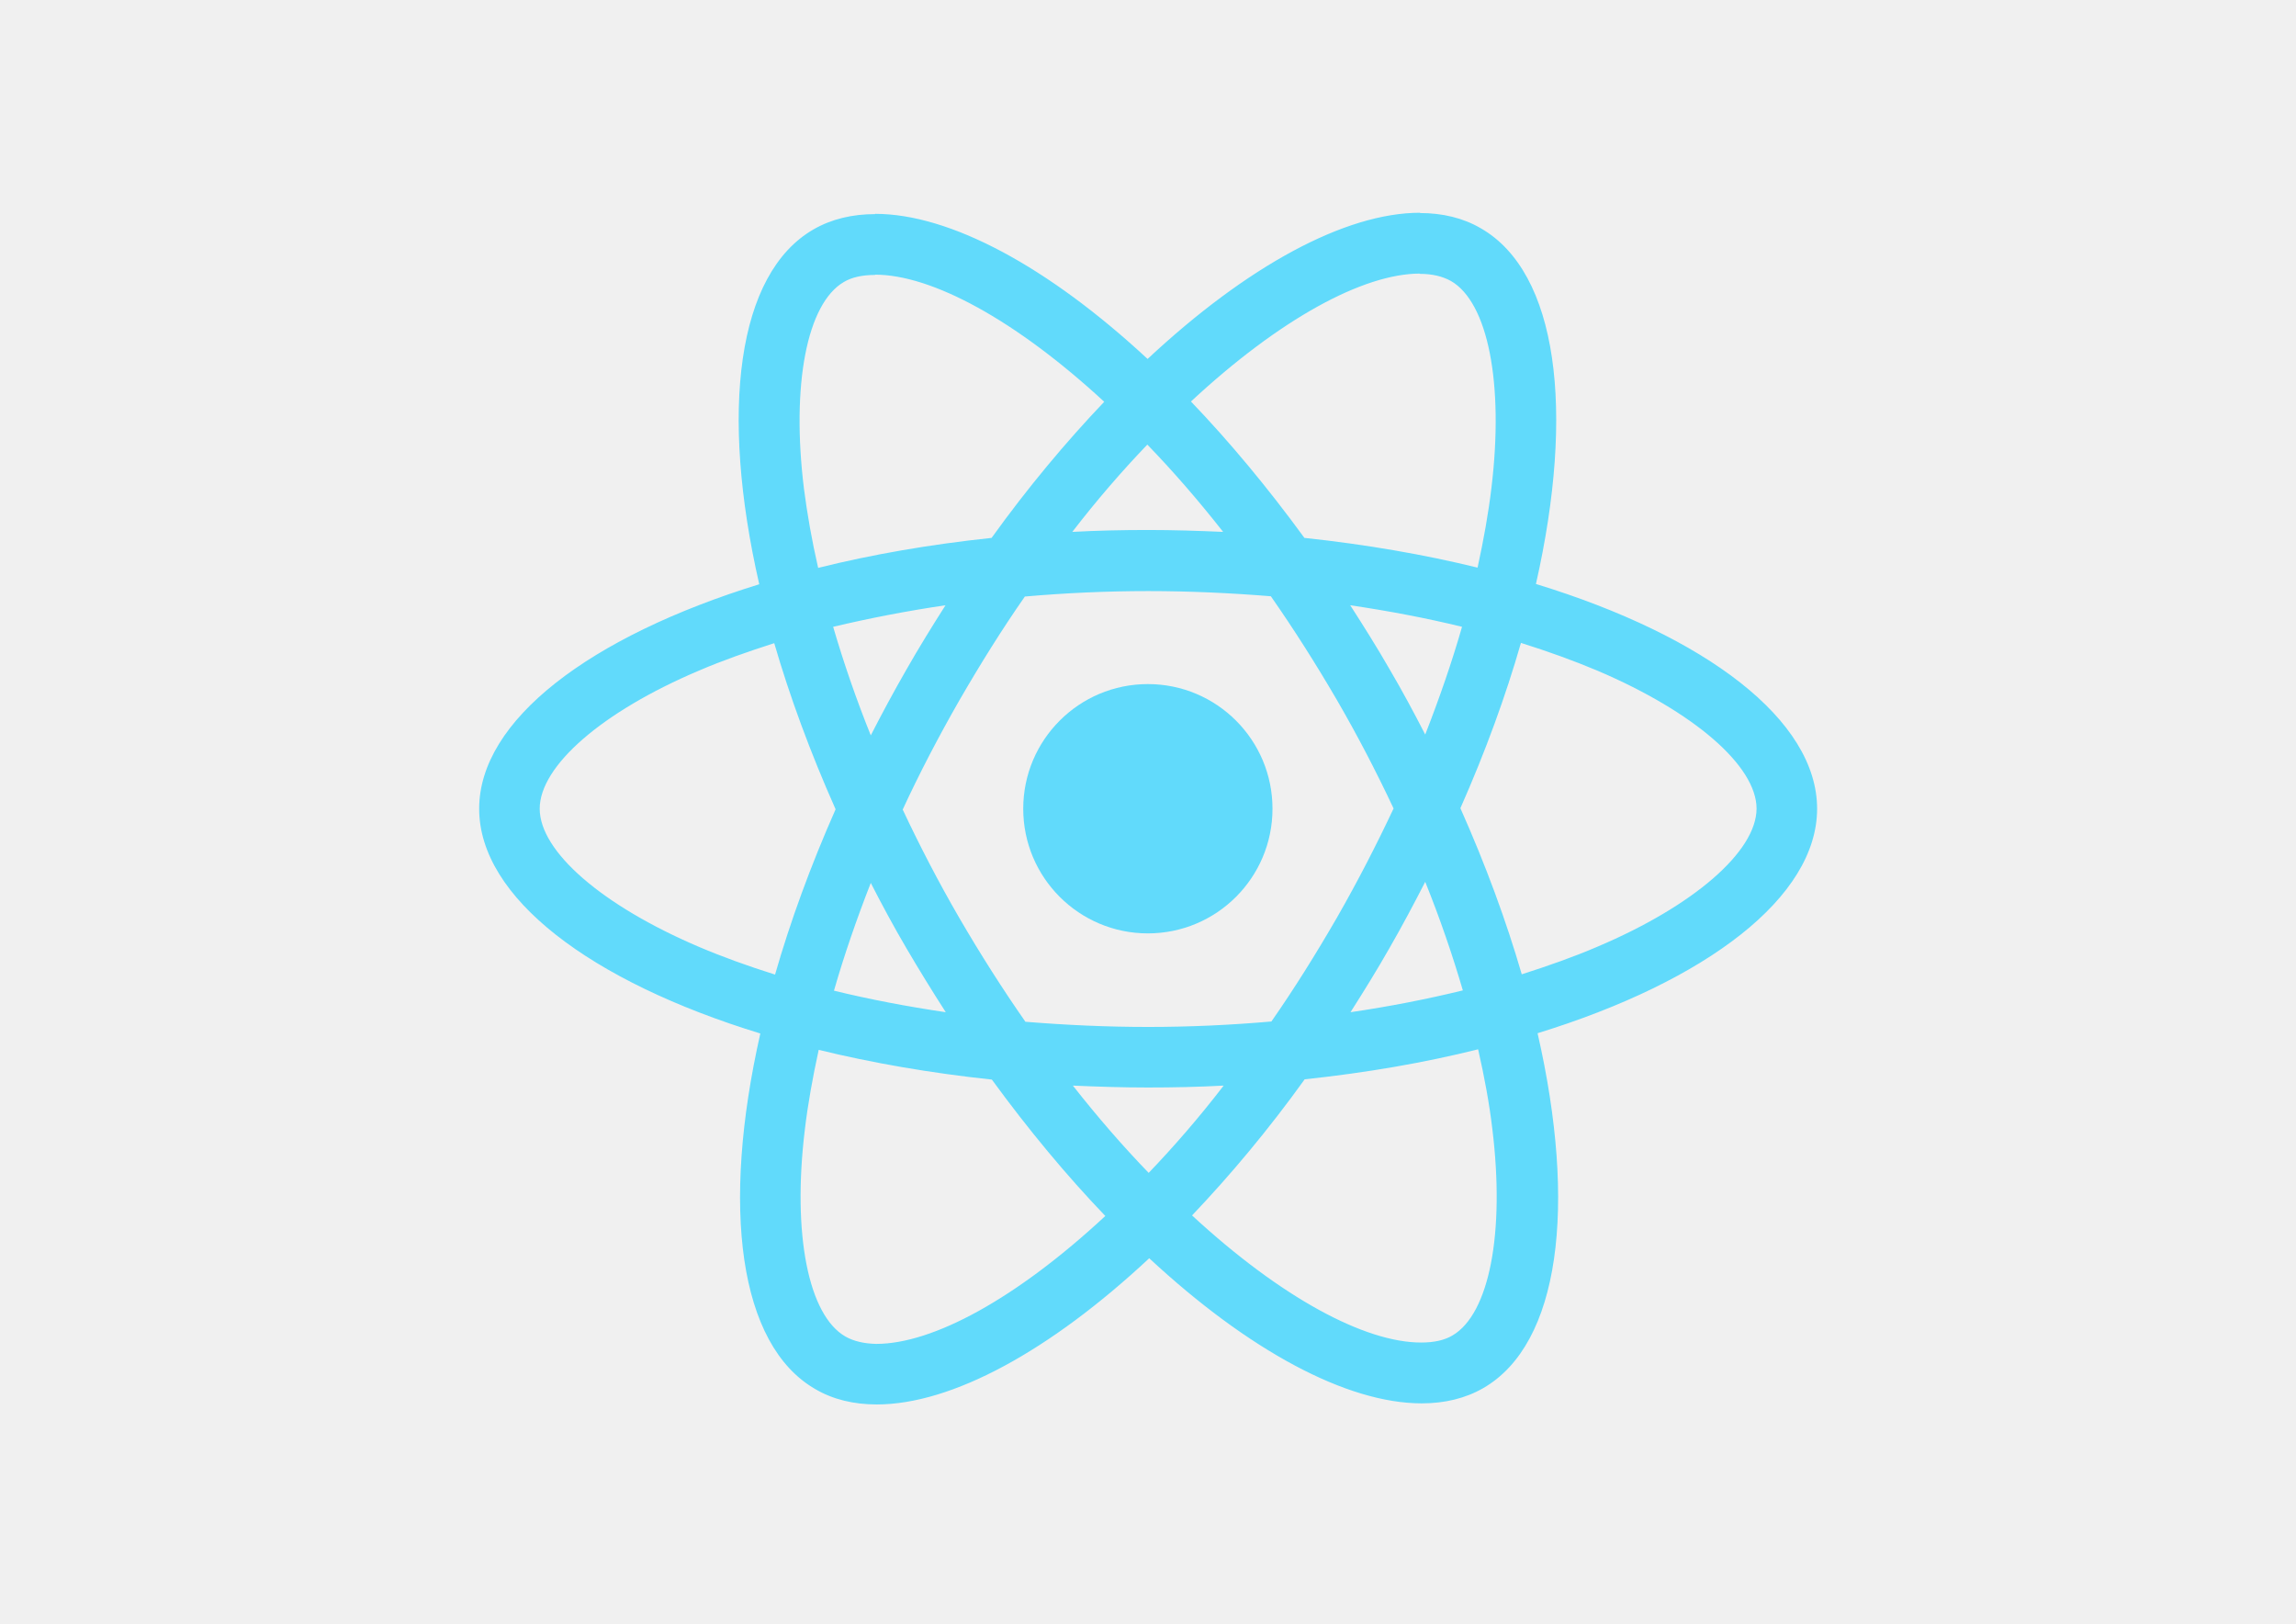
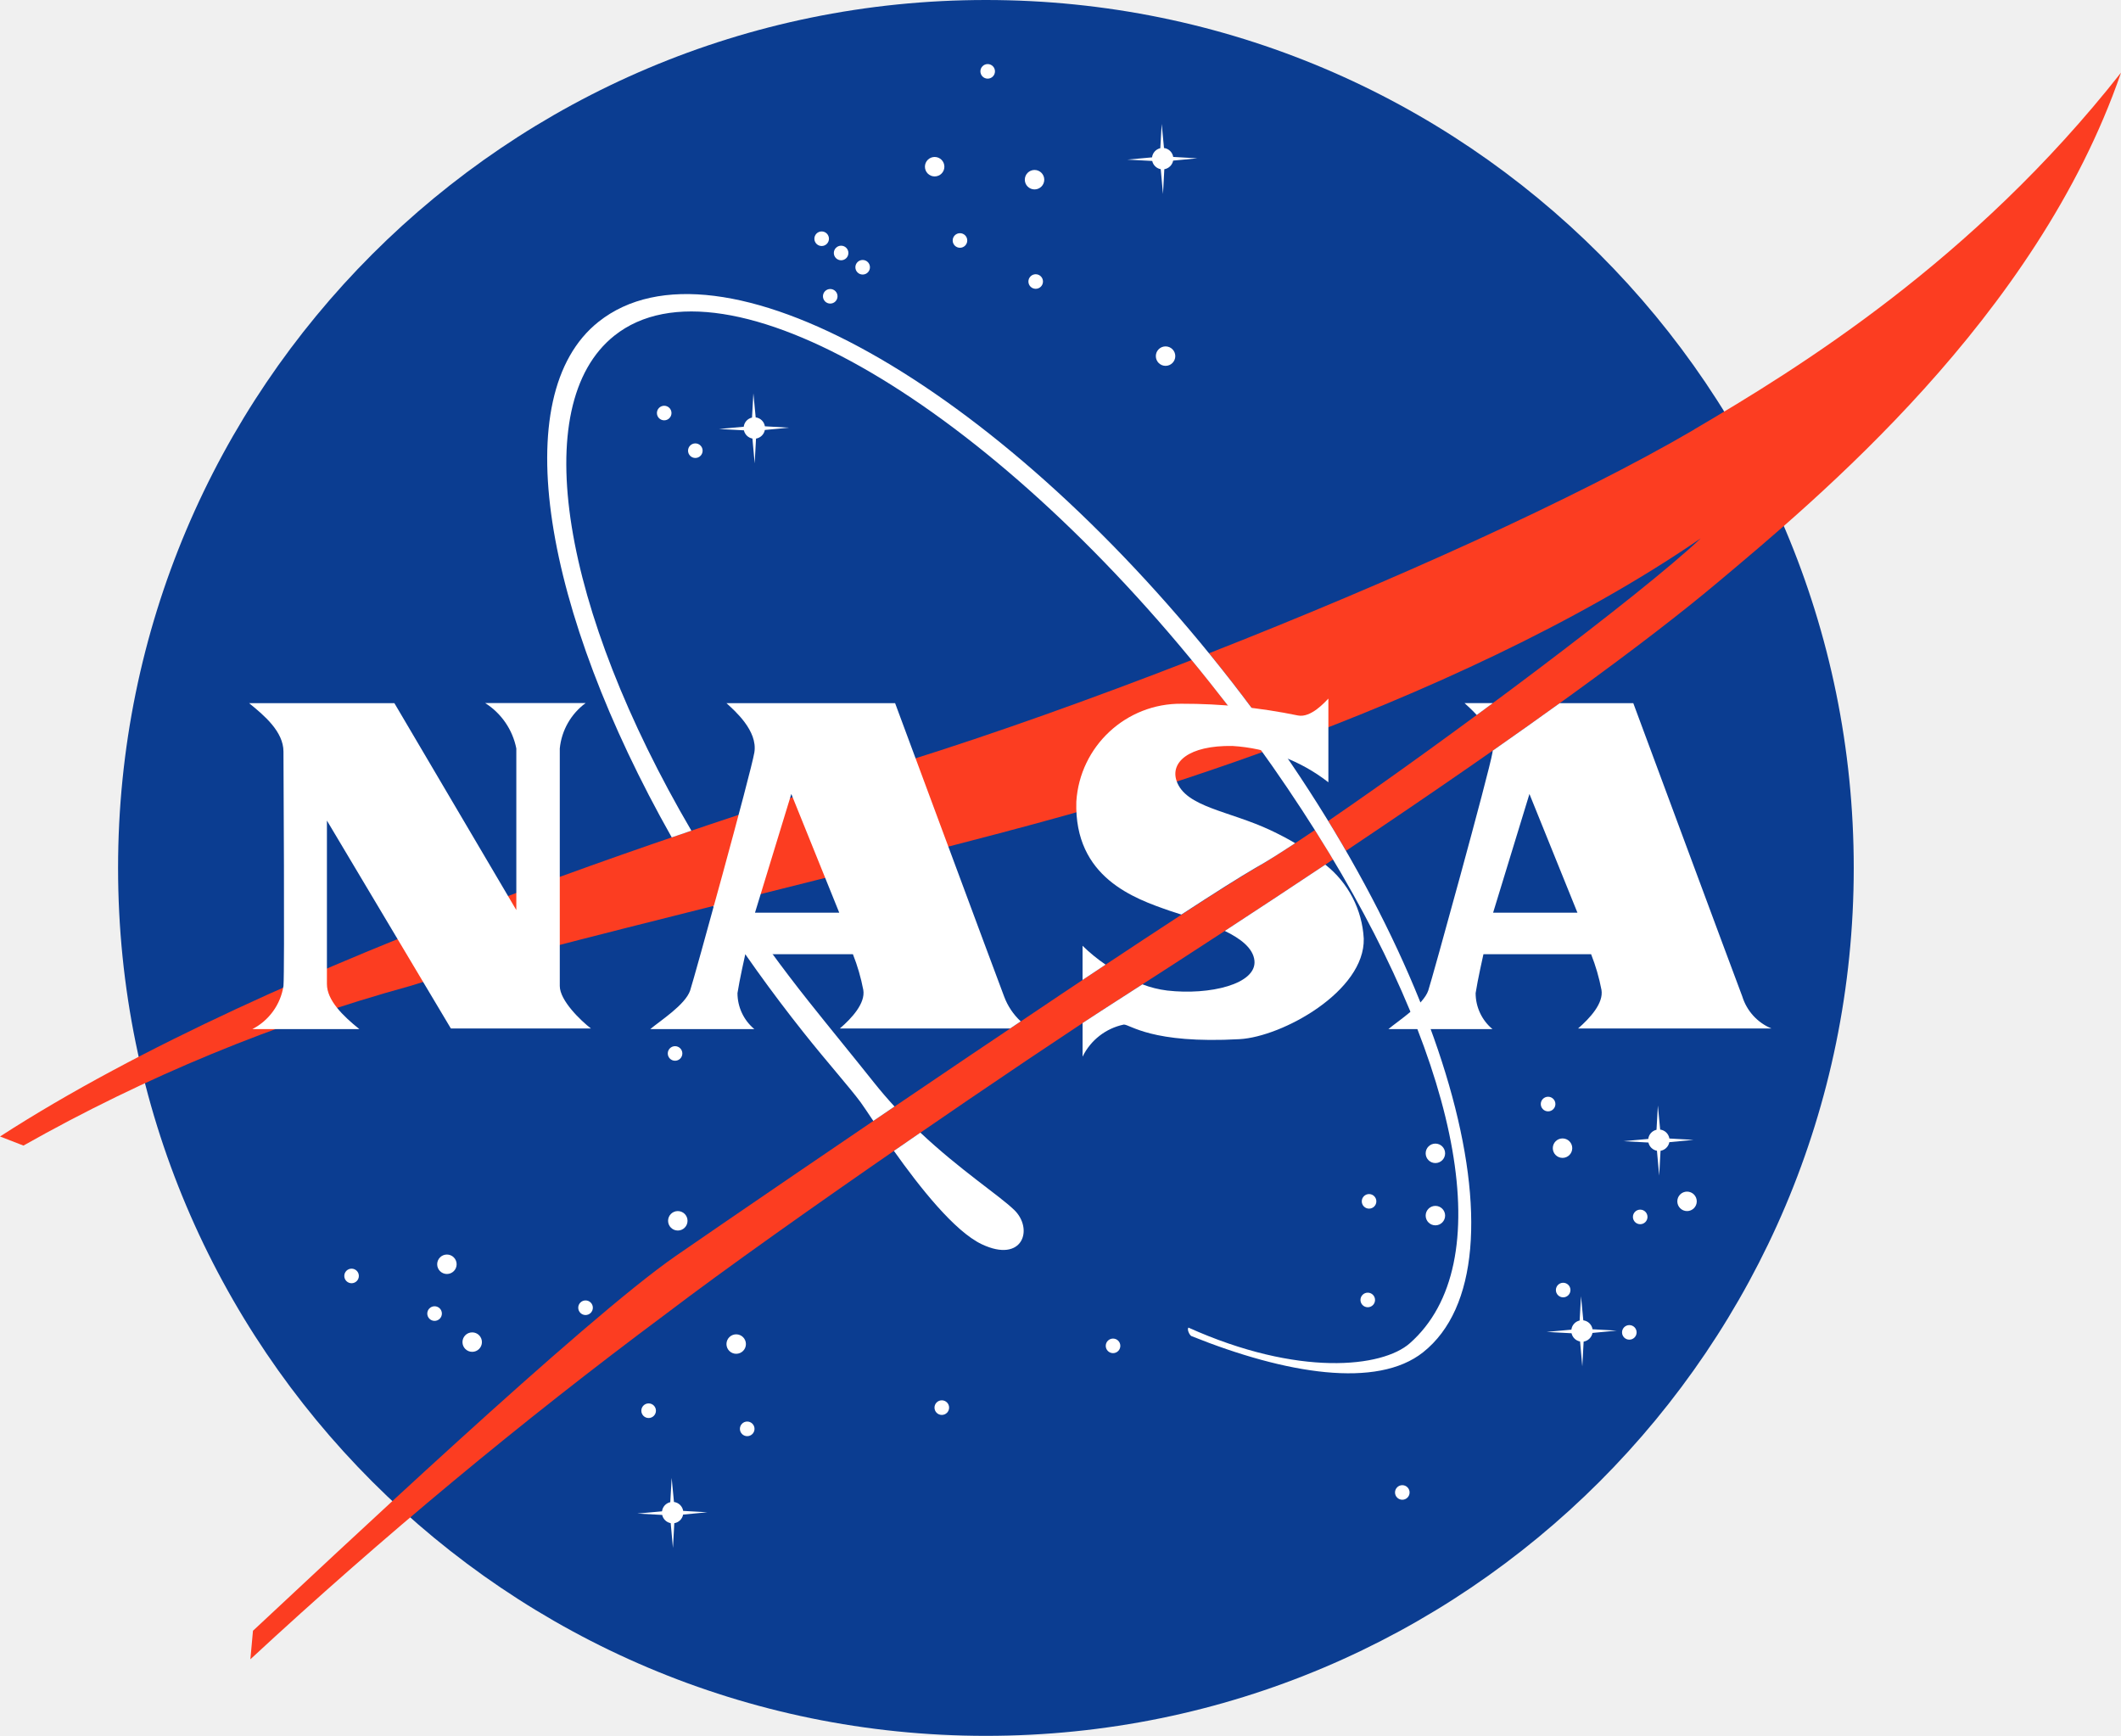
- <svg xmlns="http://www.w3.org/2000/svg" viewBox="0 0 841.9 595.3">
-   <g fill="#61DAFB">
-     <path d="M666.3 296.5c0-32.5-40.7-63.3-103.1-82.4 14.4-63.6 8-114.2-20.2-130.4-6.5-3.8-14.1-5.6-22.4-5.6v22.3c4.6 0 8.3.9 11.4 2.6 13.6 7.8 19.5 37.5 14.9 75.7-1.1 9.4-2.9 19.3-5.1 29.4-19.6-4.8-41-8.5-63.5-10.9-13.5-18.5-27.5-35.3-41.6-50 32.6-30.3 63.2-46.9 84-46.9V78c-27.5 0-63.5 19.6-99.9 53.6-36.4-33.8-72.4-53.2-99.9-53.2v22.3c20.7 0 51.4 16.5 84 46.6-14 14.7-28 31.4-41.3 49.9-22.6 2.4-44 6.1-63.6 11-2.3-10-4-19.7-5.2-29-4.7-38.2 1.1-67.9 14.6-75.8 3-1.8 6.9-2.6 11.5-2.6V78.5c-8.4 0-16 1.8-22.6 5.6-28.1 16.2-34.4 66.7-19.9 130.1-62.2 19.2-102.7 49.9-102.7 82.3 0 32.5 40.7 63.3 103.1 82.4-14.4 63.6-8 114.2 20.2 130.4 6.5 3.8 14.1 5.6 22.5 5.6 27.5 0 63.5-19.6 99.9-53.6 36.4 33.8 72.4 53.2 99.9 53.2 8.4 0 16-1.8 22.6-5.6 28.1-16.2 34.4-66.7 19.9-130.1 62-19.1 102.5-49.9 102.5-82.3zm-130.2-66.7c-3.7 12.9-8.3 26.2-13.5 39.5-4.1-8-8.4-16-13.1-24-4.6-8-9.5-15.8-14.4-23.4 14.2 2.1 27.9 4.7 41 7.9zm-45.8 106.5c-7.8 13.5-15.8 26.3-24.1 38.2-14.9 1.3-30 2-45.2 2-15.1 0-30.2-.7-45-1.9-8.3-11.9-16.4-24.6-24.2-38-7.6-13.1-14.5-26.4-20.8-39.8 6.2-13.4 13.2-26.8 20.7-39.9 7.8-13.5 15.8-26.3 24.1-38.2 14.9-1.3 30-2 45.2-2 15.1 0 30.2.7 45 1.9 8.3 11.9 16.4 24.6 24.2 38 7.6 13.1 14.5 26.4 20.8 39.8-6.3 13.4-13.2 26.8-20.7 39.9zm32.3-13c5.4 13.4 10 26.8 13.8 39.8-13.1 3.2-26.9 5.9-41.2 8 4.9-7.7 9.8-15.6 14.4-23.7 4.6-8 8.9-16.1 13-24.1zM421.2 430c-9.3-9.6-18.6-20.3-27.8-32 9 .4 18.2.7 27.5.7 9.4 0 18.7-.2 27.8-.7-9 11.7-18.3 22.4-27.5 32zm-74.4-58.9c-14.2-2.1-27.9-4.7-41-7.9 3.7-12.9 8.3-26.2 13.5-39.5 4.1 8 8.4 16 13.1 24 4.7 8 9.5 15.8 14.4 23.4zM420.7 163c9.3 9.6 18.6 20.3 27.8 32-9-.4-18.2-.7-27.5-.7-9.4 0-18.7.2-27.8.7 9-11.7 18.3-22.4 27.5-32zm-74 58.9c-4.9 7.7-9.8 15.6-14.4 23.7-4.6 8-8.9 16-13 24-5.4-13.4-10-26.8-13.8-39.8 13.1-3.1 26.9-5.8 41.2-7.9zm-90.5 125.2c-35.4-15.1-58.3-34.9-58.3-50.6 0-15.7 22.9-35.6 58.3-50.6 8.6-3.7 18-7 27.7-10.1 5.7 19.6 13.2 40 22.5 60.9-9.2 20.8-16.6 41.1-22.2 60.6-9.9-3.1-19.3-6.5-28-10.2zM310 490c-13.6-7.8-19.5-37.5-14.9-75.7 1.1-9.4 2.9-19.3 5.1-29.4 19.6 4.8 41 8.5 63.5 10.9 13.5 18.5 27.5 35.3 41.6 50-32.6 30.3-63.2 46.9-84 46.9-4.5-.1-8.3-1-11.3-2.7zm237.2-76.2c4.7 38.2-1.1 67.9-14.6 75.8-3 1.8-6.9 2.6-11.5 2.6-20.7 0-51.4-16.5-84-46.6 14-14.7 28-31.4 41.3-49.9 22.6-2.4 44-6.1 63.6-11 2.3 10.1 4.1 19.8 5.2 29.1zm38.5-66.7c-8.6 3.7-18 7-27.7 10.1-5.7-19.6-13.2-40-22.5-60.9 9.2-20.8 16.6-41.1 22.2-60.6 9.9 3.1 19.3 6.5 28.1 10.2 35.4 15.1 58.3 34.9 58.3 50.6-.1 15.7-23 35.6-58.4 50.6zM320.8 78.4z" />
-     <circle cx="420.9" cy="296.5" r="45.7" />
-     <path d="M520.5 78.1z" />
+ <svg xmlns="http://www.w3.org/2000/svg" width="108.592" height="88.864" viewBox="0 0 108.592 88.864">
+   <g id="NASA_logo" transform="translate(-4.448 -4.86)">
+     <circle id="Ellipse_1" data-name="Ellipse 1" cx="44.432" cy="44.432" r="44.432" transform="translate(10.493 4.86)" fill="#0b3d91" />
+     <g id="Group_1" data-name="Group 1" transform="translate(4.448 8.14)">
+       <circle id="Ellipse_2" data-name="Ellipse 2" cx="0.498" cy="0.498" r="0.498" transform="translate(47.355 4.756)" fill="#fff" />
+       <circle id="Ellipse_3" data-name="Ellipse 3" cx="0.498" cy="0.498" r="0.498" transform="translate(52.469 5.421)" fill="#fff" />
+       <circle id="Ellipse_4" data-name="Ellipse 4" cx="0.498" cy="0.498" r="0.498" transform="translate(59.177 14.453)" fill="#fff" />
+       <circle id="Ellipse_5" data-name="Ellipse 5" cx="0.498" cy="0.498" r="0.498" transform="translate(22.383 60.944)" fill="#fff" />
+       <circle id="Ellipse_6" data-name="Ellipse 6" cx="0.498" cy="0.498" r="0.498" transform="translate(23.678 64.929)" fill="#fff" />
+       <circle id="Ellipse_7" data-name="Ellipse 7" cx="0.373" cy="0.373" r="0.373" transform="translate(17.627 61.667)" fill="#fff" />
+       <circle id="Ellipse_8" data-name="Ellipse 8" cx="0.374" cy="0.374" r="0.374" transform="translate(37.882 69.494)" fill="#fff" />
+       <circle id="Ellipse_9" data-name="Ellipse 9" cx="0.373" cy="0.373" r="0.373" transform="translate(69.654 62.896)" fill="#fff" />
+       <circle id="Ellipse_10" data-name="Ellipse 10" cx="0.374" cy="0.374" r="0.374" transform="translate(78.886 52.866)" fill="#fff" />
+       <circle id="Ellipse_11" data-name="Ellipse 11" cx="0.373" cy="0.373" r="0.373" transform="translate(33.633 17.492)" fill="#fff" />
+       <circle id="Ellipse_12" data-name="Ellipse 12" cx="0.373" cy="0.373" r="0.373" transform="translate(43.794 10.029)" fill="#fff" />
+       <circle id="Ellipse_13" data-name="Ellipse 13" cx="0.373" cy="0.373" r="0.373" transform="translate(42.691 9.298)" fill="#fff" />
+       <circle id="Ellipse_14" data-name="Ellipse 14" cx="0.373" cy="0.373" r="0.373" transform="translate(41.695 8.568)" fill="#fff" />
+       <circle id="Ellipse_15" data-name="Ellipse 15" cx="0.373" cy="0.373" r="0.373" transform="translate(35.227 19.419)" fill="#fff" />
+       <circle id="Ellipse_16" data-name="Ellipse 16" cx="0.373" cy="0.373" r="0.373" transform="translate(50.195)" fill="#fff" />
+       <circle id="Ellipse_17" data-name="Ellipse 17" cx="0.373" cy="0.373" r="0.373" transform="translate(52.653 10.759)" fill="#fff" />
+       <circle id="Ellipse_18" data-name="Ellipse 18" cx="0.373" cy="0.373" r="0.373" transform="translate(48.776 8.658)" fill="#fff" />
+       <circle id="Ellipse_19" data-name="Ellipse 19" cx="0.373" cy="0.373" r="0.373" transform="translate(42.134 11.515)" fill="#fff" />
+       <circle id="Ellipse_20" data-name="Ellipse 20" cx="0.373" cy="0.373" r="0.373" transform="translate(71.423 72.751)" fill="#fff" />
+       <circle id="Ellipse_21" data-name="Ellipse 21" cx="0.374" cy="0.374" r="0.374" transform="translate(21.876 63.592)" fill="#fff" />
+       <circle id="Ellipse_22" data-name="Ellipse 22" cx="0.374" cy="0.374" r="0.374" transform="translate(47.845 68.407)" fill="#fff" />
+       <circle id="Ellipse_23" data-name="Ellipse 23" cx="0.374" cy="0.374" r="0.374" transform="translate(29.605 63.293)" fill="#fff" />
+       <circle id="Ellipse_24" data-name="Ellipse 24" cx="0.374" cy="0.374" r="0.374" transform="translate(32.835 68.565)" fill="#fff" />
+       <circle id="Ellipse_25" data-name="Ellipse 25" cx="0.373" cy="0.373" r="0.373" transform="translate(56.613 65.246)" fill="#fff" />
+       <circle id="Ellipse_26" data-name="Ellipse 26" cx="0.373" cy="0.373" r="0.373" transform="translate(69.721 57.848)" fill="#fff" />
+       <circle id="Ellipse_27" data-name="Ellipse 27" cx="0.373" cy="0.373" r="0.373" transform="translate(79.659 62.389)" fill="#fff" />
+       <circle id="Ellipse_28" data-name="Ellipse 28" cx="0.373" cy="0.373" r="0.373" transform="translate(83.046 64.556)" fill="#fff" />
+       <circle id="Ellipse_29" data-name="Ellipse 29" cx="0.373" cy="0.373" r="0.373" transform="translate(83.603 58.645)" fill="#fff" />
+       <circle id="Ellipse_30" data-name="Ellipse 30" cx="0.373" cy="0.373" r="0.373" transform="translate(34.189 50.277)" fill="#fff" />
+       <circle id="Ellipse_31" data-name="Ellipse 31" cx="0.498" cy="0.498" r="0.498" transform="translate(34.205 58.719)" fill="#fff" />
+       <circle id="Ellipse_32" data-name="Ellipse 32" cx="0.498" cy="0.498" r="0.498" transform="translate(37.194 65.029)" fill="#fff" />
+       <circle id="Ellipse_33" data-name="Ellipse 33" cx="0.498" cy="0.498" r="0.498" transform="translate(72.992 58.453)" fill="#fff" />
+       <circle id="Ellipse_34" data-name="Ellipse 34" cx="0.498" cy="0.498" r="0.498" transform="translate(85.876 57.723)" fill="#fff" />
+       <circle id="Ellipse_35" data-name="Ellipse 35" cx="0.498" cy="0.498" r="0.498" transform="translate(79.501 55)" fill="#fff" />
+       <circle id="Ellipse_36" data-name="Ellipse 36" cx="0.498" cy="0.498" r="0.498" transform="translate(72.992 55.265)" fill="#fff" />
+       <path id="Path_1" data-name="Path 1" d="M58.937,12.469l1.239-.118-1.236-.07a.55.55,0,0,0-.472-.457l-.118-1.233-.071,1.243a.547.547,0,0,0-.423.469l-1.266.115,1.275.069a.548.548,0,0,0,.436.421l.115,1.271.068-1.269A.555.555,0,0,0,58.937,12.469Z" transform="translate(1.127 -7.527)" fill="#fff" />
+       <path id="Path_2" data-name="Path 2" d="M40.051,24.927l1.239-.118-1.236-.07a.548.548,0,0,0-.472-.457l-.118-1.233-.07,1.243a.547.547,0,0,0-.424.469l-1.266.115,1.275.069a.548.548,0,0,0,.436.421l.115,1.271.069-1.269A.551.551,0,0,0,40.051,24.927Z" transform="translate(-0.892 -6.195)" fill="#fff" />
+       <path id="Path_3" data-name="Path 3" d="M81.886,57.865l1.239-.118-1.236-.07a.548.548,0,0,0-.472-.457L81.3,55.987l-.07,1.243a.547.547,0,0,0-.423.469l-1.266.115,1.275.069a.548.548,0,0,0,.436.421l.115,1.271.069-1.269A.552.552,0,0,0,81.886,57.865Z" transform="translate(3.581 -2.673)" fill="#fff" />
+       <path id="Path_4" data-name="Path 4" d="M36.271,75.087l1.239-.118-1.236-.07a.55.55,0,0,0-.472-.457l-.118-1.232-.07,1.242a.547.547,0,0,0-.424.469l-1.266.115,1.275.069a.547.547,0,0,0,.436.421l.115,1.271.069-1.269A.552.552,0,0,0,36.271,75.087Z" transform="translate(-1.296 -0.831)" fill="#fff" />
+       <path id="Path_5" data-name="Path 5" d="M78.331,66.687l1.239-.118-1.236-.07a.548.548,0,0,0-.472-.457l-.118-1.233-.07,1.242a.547.547,0,0,0-.423.469l-1.266.115,1.275.069a.548.548,0,0,0,.436.421L77.81,68.4l.069-1.269A.55.55,0,0,0,78.331,66.687Z" transform="translate(3.201 -1.73)" fill="#fff" />
+       <path id="Path_6" data-name="Path 6" d="M65.462,38.29c-5.166,2.008-10.2,3.8-14.456,5.131-8.64,2.705-32.278,10.029-46.557,19.261l1.2.465a87.39,87.39,0,0,1,19.792-8.169c5.911-1.86,25.02-6.332,33.673-8.767,2.923-.822,6.347-1.9,9.973-3.21q-1.265-1.765-2.67-3.534Q65.942,38.869,65.462,38.29Zm6.312,8.7c-1.251.845-2.3,1.519-3.033,1.944-4.251,2.457-24.973,16.6-29.688,19.858S21.253,84.4,17.4,87.985l-.133,1.46A257.526,257.526,0,0,1,38.521,71.78c6.11-4.649,18.75-13.25,23.046-16.006Q67.728,51.822,72.7,48.5l-.163-.273Q72.164,47.61,71.773,46.989Zm19.414-20.5C85.137,30.031,75.6,34.311,66.35,37.943q.332.407.661.82,1.551,1.953,2.927,3.924c7.273-2.679,15.252-6.274,21.584-10.625C88.5,34.92,78.532,42.373,72.452,46.528q.47.765.91,1.529c9.212-6.164,15.411-10.7,19.023-13.736,4.981-4.184,16.338-13.549,20.655-26.1C105.467,17.85,96.514,23.362,91.188,26.484Z" transform="translate(-4.448 -7.781)" fill="#fc3d21" />
+       <path id="Path_7" data-name="Path 7" d="M46.5,58.84c-.98-1.233-2.335-2.885-3.352-4.165-1.36-1.712-2.619-3.443-3.772-5.17l-1.127.282a78.606,78.606,0,0,0,4.624,6.463c1.231,1.55,2.35,2.8,2.923,3.573.116.157.346.5.658.967l1.086-.737C47.188,59.669,46.839,59.265,46.5,58.84Zm7.151,6.491c-.8-.762-2.756-2.033-4.787-3.942q-.672.462-1.355.934c1.312,1.849,3.1,4.119,4.5,4.781C54.115,68.1,54.683,66.307,53.652,65.331ZM64.3,37.668C52.69,23.05,38.5,15.02,32.386,19.88c-4.751,3.775-2.8,14.806,3.748,26.395l1.006-.343C30.531,34.641,28.722,24.148,33.2,20.587c5.631-4.474,19.227,3.588,30.5,17.782a84.134,84.134,0,0,1,6.125,8.761c6.655,11.014,8.7,20.974,4.1,25.04-1.407,1.244-5.706,1.732-11.338-.8-.079.1.048.365.146.431,4.862,1.955,9.518,2.7,11.87.832C80.258,68.141,75.918,52.287,64.3,37.668Z" transform="translate(-1.742 -6.686)" fill="#fff" />
+       <path id="Path_8" data-name="Path 8" d="M15.969,37.38h7.439l6.243,10.593V39.7a3.573,3.573,0,0,0-1.594-2.325H33.2A3.289,3.289,0,0,0,31.876,39.7V51.859c0,.747,1.079,1.777,1.594,2.175H26.3L19.954,43.391v8.368c0,.83.814,1.627,1.66,2.308H16.135a3,3,0,0,0,1.594-2.208c.066-.83,0-11.54,0-12C17.729,38.841,16.749,38.011,15.969,37.38Z" transform="translate(-3.216 -4.663)" fill="#fff" />
+       <path id="Path_9" data-name="Path 9" d="M78.377,54.034h9.9a2.608,2.608,0,0,1-1.494-1.644c-.332-.863-5.579-15.01-5.579-15.01H77.438q-1.6,1.152-3.431,2.432c0,.031-.007.062-.012.092-.164,1-3.108,11.66-3.288,12.187-.249.731-1.528,1.544-2.042,1.976h5.33a2.4,2.4,0,0,1-.863-1.843c.1-.664.4-1.992.4-1.992h5.512a10.114,10.114,0,0,1,.531,1.826C79.689,52.739,78.992,53.5,78.377,54.034Zm-4.35-5.928,1.86-6.077,2.457,6.077Zm-.838-10.12.821-.607H72.566C72.71,37.513,72.948,37.722,73.189,37.987Z" transform="translate(2.418 -4.663)" fill="#fff" />
+       <path id="Path_10" data-name="Path 10" d="M38.99,52.224c.1-.664.4-1.992.4-1.992H44.9a10.114,10.114,0,0,1,.531,1.826c.116.681-.581,1.445-1.2,1.976H52.95l.542-.364a3.318,3.318,0,0,1-.853-1.28c-.332-.863-5.579-15.01-5.579-15.01H38.426c.415.382,1.611,1.411,1.428,2.524-.163,1-3.108,11.66-3.288,12.187-.249.731-1.528,1.544-2.042,1.976h5.33A2.4,2.4,0,0,1,38.99,52.224Zm2.756-10.195L44.2,48.106H39.887Z" transform="translate(-1.232 -4.663)" fill="#fff" />
+       <path id="Path_11" data-name="Path 11" d="M66.979,45.669q-2.437,1.624-5.146,3.393c.81.393,1.456.887,1.518,1.524.115,1.2-2.291,1.777-4.466,1.528a5.375,5.375,0,0,1-1.27-.317l-1.37.881c-.47.3-1.042.674-1.694,1.1V55.5a3.038,3.038,0,0,1,2.109-1.644c.315-.017,1.411,1,5.928.747,2.192-.121,6.426-2.457,6.359-5.147A5.171,5.171,0,0,0,66.979,45.669ZM54.55,49.822v1.751q.6-.4,1.18-.785A8.726,8.726,0,0,1,54.55,49.822ZM65.435,44.57c-.421-.249-.847-.467-1.255-.66-2.125-1-4.35-1.179-4.815-2.524-.328-.949.6-1.826,2.856-1.793a8.869,8.869,0,0,1,4.915,1.86V37.169c-.166.166-.894,1-1.561.863a29.175,29.175,0,0,0-5.944-.6,5.349,5.349,0,0,0-5.4,5.014c-.116,3.9,3.005,4.965,4.765,5.579.182.063.389.131.613.2,1.688-1.1,3.023-1.944,3.8-2.394C63.942,45.534,64.629,45.1,65.435,44.57Z" transform="translate(0.875 -4.685)" fill="#fff" />
+     </g>
  </g>
</svg>
